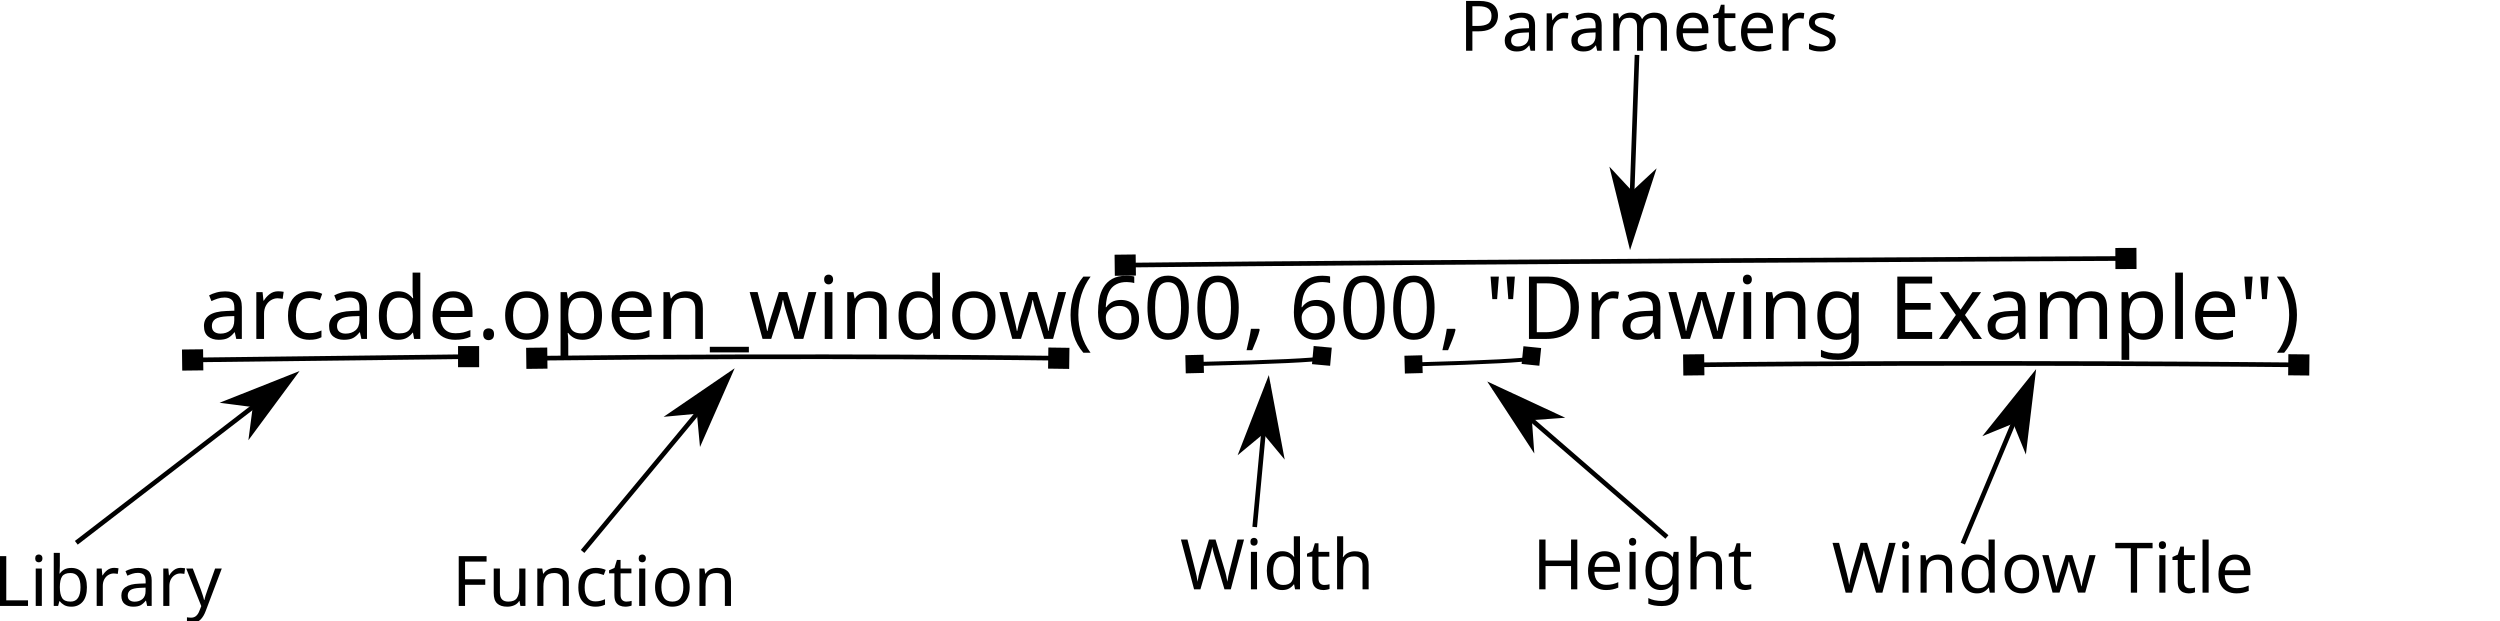
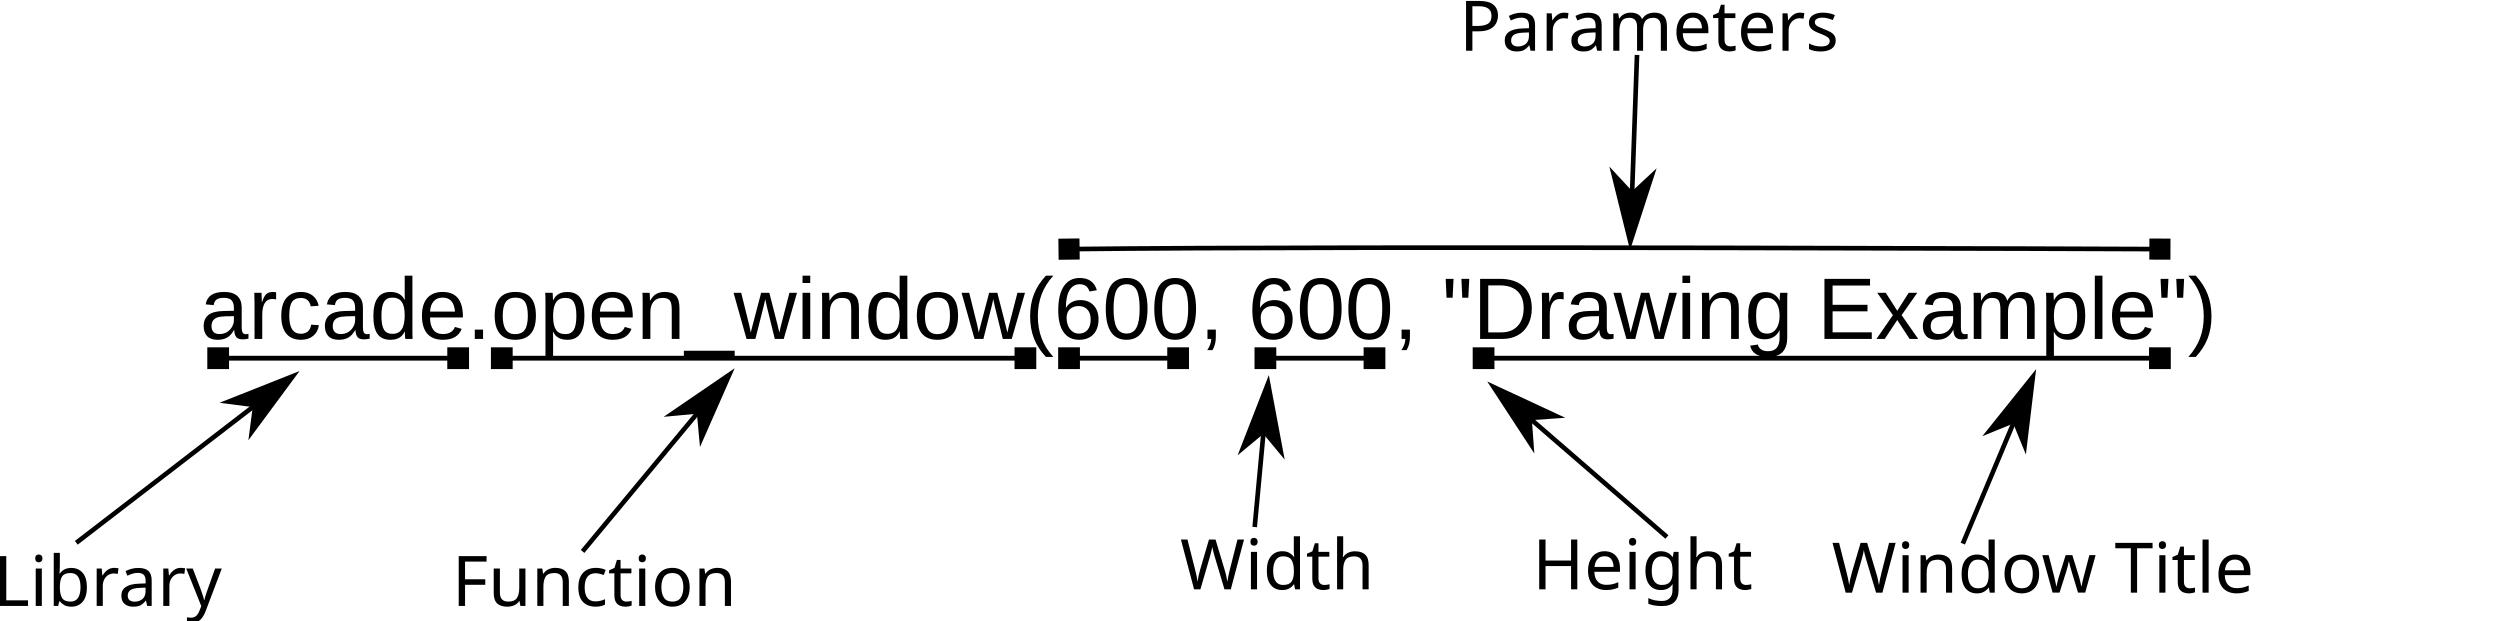
<svg xmlns="http://www.w3.org/2000/svg" width="151.591mm" height="37.595mm" viewBox="0 0 537.133 133.209" id="svg2" version="1.1">
  <defs id="defs4">
    <marker orient="auto" refY="0" refX="0" id="marker6206" style="overflow:visible">
      <path id="path6208" d="M -5,-5 -5,5 5,5 5,-5 -5,-5 Z" style="fill:#000000;fill-opacity:1;fill-rule:evenodd;stroke:#000000;stroke-width:1pt;stroke-opacity:1" transform="scale(0.4,0.4)" />
    </marker>
    <marker orient="auto" refY="0" refX="0" id="SquareL" style="overflow:visible">
      <path id="path4264" d="M -5,-5 -5,5 5,5 5,-5 -5,-5 Z" style="fill:#000000;fill-opacity:1;fill-rule:evenodd;stroke:#000000;stroke-width:1pt;stroke-opacity:1" transform="scale(0.8,0.8)" />
    </marker>
    <marker orient="auto" refY="0" refX="0" id="SquareM" style="overflow:visible">
      <path id="path4267" d="M -5,-5 -5,5 5,5 5,-5 -5,-5 Z" style="fill:#000000;fill-opacity:1;fill-rule:evenodd;stroke:#000000;stroke-width:1pt;stroke-opacity:1" transform="scale(0.4,0.4)" />
    </marker>
    <marker orient="auto" refY="0" refX="0" id="Arrow1Lstart" style="overflow:visible">
      <path id="path4194" d="M 0,0 5,-5 -12.5,0 5,5 0,0 Z" style="fill:#000000;fill-opacity:1;fill-rule:evenodd;stroke:#000000;stroke-width:1pt;stroke-opacity:1" transform="matrix(0.8,0,0,0.8,10,0)" />
    </marker>
    <marker orient="auto" refY="0" refX="0" id="Arrow1Lstart-1" style="overflow:visible">
      <path id="path4194-5" d="M 0,0 5,-5 -12.5,0 5,5 0,0 Z" style="fill:#000000;fill-opacity:1;fill-rule:evenodd;stroke:#000000;stroke-width:1pt;stroke-opacity:1" transform="matrix(0.8,0,0,0.8,10,0)" />
    </marker>
    <marker orient="auto" refY="0" refX="0" id="Arrow1Lstart-1-1" style="overflow:visible">
      <path id="path4194-5-5" d="M 0,0 5,-5 -12.5,0 5,5 0,0 Z" style="fill:#000000;fill-opacity:1;fill-rule:evenodd;stroke:#000000;stroke-width:1pt;stroke-opacity:1" transform="matrix(0.8,0,0,0.8,10,0)" />
    </marker>
    <marker orient="auto" refY="0" refX="0" id="Arrow1Lstart-1-6" style="overflow:visible">
      <path id="path4194-5-9" d="M 0,0 5,-5 -12.5,0 5,5 0,0 Z" style="fill:#000000;fill-opacity:1;fill-rule:evenodd;stroke:#000000;stroke-width:1pt;stroke-opacity:1" transform="matrix(0.8,0,0,0.8,10,0)" />
    </marker>
    <marker orient="auto" refY="0" refX="0" id="Arrow1Lstart-1-10" style="overflow:visible">
      <path id="path4194-5-8" d="M 0,0 5,-5 -12.5,0 5,5 0,0 Z" style="fill:#000000;fill-opacity:1;fill-rule:evenodd;stroke:#000000;stroke-width:1pt;stroke-opacity:1" transform="matrix(0.8,0,0,0.8,10,0)" />
    </marker>
    <marker orient="auto" refY="0" refX="0" id="Arrow1Lstart-1-9" style="overflow:visible">
      <path id="path4194-5-3" d="M 0,0 5,-5 -12.5,0 5,5 0,0 Z" style="fill:#000000;fill-opacity:1;fill-rule:evenodd;stroke:#000000;stroke-width:1pt;stroke-opacity:1" transform="matrix(0.8,0,0,0.8,10,0)" />
    </marker>
    <marker orient="auto" refY="0" refX="0" id="SquareM-5" style="overflow:visible">
      <path id="path4267-6" d="M -5,-5 -5,5 5,5 5,-5 -5,-5 Z" style="fill:#000000;fill-opacity:1;fill-rule:evenodd;stroke:#000000;stroke-width:1pt;stroke-opacity:1" transform="scale(0.4,0.4)" />
    </marker>
    <marker orient="auto" refY="0" refX="0" id="marker6206-7" style="overflow:visible">
      <path id="path6208-1" d="M -5,-5 -5,5 5,5 5,-5 -5,-5 Z" style="fill:#000000;fill-opacity:1;fill-rule:evenodd;stroke:#000000;stroke-width:1pt;stroke-opacity:1" transform="scale(0.4,0.4)" />
    </marker>
    <marker orient="auto" refY="0" refX="0" id="SquareM-4" style="overflow:visible">
      <path id="path4267-61" d="M -5,-5 -5,5 5,5 5,-5 -5,-5 Z" style="fill:#000000;fill-opacity:1;fill-rule:evenodd;stroke:#000000;stroke-width:1pt;stroke-opacity:1" transform="scale(0.4,0.4)" />
    </marker>
    <marker orient="auto" refY="0" refX="0" id="marker6206-8" style="overflow:visible">
      <path id="path6208-6" d="M -5,-5 -5,5 5,5 5,-5 -5,-5 Z" style="fill:#000000;fill-opacity:1;fill-rule:evenodd;stroke:#000000;stroke-width:1pt;stroke-opacity:1" transform="scale(0.4,0.4)" />
    </marker>
    <marker orient="auto" refY="0" refX="0" id="SquareM-0" style="overflow:visible">
      <path id="path4267-9" d="M -5,-5 -5,5 5,5 5,-5 -5,-5 Z" style="fill:#000000;fill-opacity:1;fill-rule:evenodd;stroke:#000000;stroke-width:1pt;stroke-opacity:1" transform="scale(0.4,0.4)" />
    </marker>
    <marker orient="auto" refY="0" refX="0" id="marker6206-74" style="overflow:visible">
      <path id="path6208-0" d="M -5,-5 -5,5 5,5 5,-5 -5,-5 Z" style="fill:#000000;fill-opacity:1;fill-rule:evenodd;stroke:#000000;stroke-width:1pt;stroke-opacity:1" transform="scale(0.4,0.4)" />
    </marker>
    <marker orient="auto" refY="0" refX="0" id="SquareM-7" style="overflow:visible">
      <path id="path4267-8" d="M -5,-5 -5,5 5,5 5,-5 -5,-5 Z" style="fill:#000000;fill-opacity:1;fill-rule:evenodd;stroke:#000000;stroke-width:1pt;stroke-opacity:1" transform="scale(0.4,0.4)" />
    </marker>
    <marker orient="auto" refY="0" refX="0" id="marker6206-1" style="overflow:visible">
      <path id="path6208-03" d="M -5,-5 -5,5 5,5 5,-5 -5,-5 Z" style="fill:#000000;fill-opacity:1;fill-rule:evenodd;stroke:#000000;stroke-width:1pt;stroke-opacity:1" transform="scale(0.4,0.4)" />
    </marker>
    <marker orient="auto" refY="0" refX="0" id="SquareM-3" style="overflow:visible">
      <path id="path4267-4" d="M -5,-5 -5,5 5,5 5,-5 -5,-5 Z" style="fill:#000000;fill-opacity:1;fill-rule:evenodd;stroke:#000000;stroke-width:1pt;stroke-opacity:1" transform="scale(0.4,0.4)" />
    </marker>
    <marker orient="auto" refY="0" refX="0" id="marker6206-78" style="overflow:visible">
      <path id="path6208-66" d="M -5,-5 -5,5 5,5 5,-5 -5,-5 Z" style="fill:#000000;fill-opacity:1;fill-rule:evenodd;stroke:#000000;stroke-width:1pt;stroke-opacity:1" transform="scale(0.4,0.4)" />
    </marker>
    <marker orient="auto" refY="0" refX="0" id="SquareM-0-4" style="overflow:visible">
      <path id="path4267-9-9" d="M -5,-5 -5,5 5,5 5,-5 -5,-5 Z" style="fill:#000000;fill-opacity:1;fill-rule:evenodd;stroke:#000000;stroke-width:1pt;stroke-opacity:1" transform="scale(0.4,0.4)" />
    </marker>
    <marker orient="auto" refY="0" refX="0" id="marker6206-74-3" style="overflow:visible">
      <path id="path6208-0-5" d="M -5,-5 -5,5 5,5 5,-5 -5,-5 Z" style="fill:#000000;fill-opacity:1;fill-rule:evenodd;stroke:#000000;stroke-width:1pt;stroke-opacity:1" transform="scale(0.4,0.4)" />
    </marker>
    <marker orient="auto" refY="0" refX="0" id="SquareM-0-4-5" style="overflow:visible">
      <path id="path4267-9-9-9" d="M -5,-5 -5,5 5,5 5,-5 -5,-5 Z" style="fill:#000000;fill-opacity:1;fill-rule:evenodd;stroke:#000000;stroke-width:1pt;stroke-opacity:1" transform="scale(0.4,0.4)" />
    </marker>
    <marker orient="auto" refY="0" refX="0" id="marker6206-74-3-6" style="overflow:visible">
      <path id="path6208-0-5-1" d="M -5,-5 -5,5 5,5 5,-5 -5,-5 Z" style="fill:#000000;fill-opacity:1;fill-rule:evenodd;stroke:#000000;stroke-width:1pt;stroke-opacity:1" transform="scale(0.4,0.4)" />
    </marker>
+     <marker orient="auto" refY="0" refX="0" id="marker6206-3" style="overflow:visible">
+       <path id="path6208-5" d="M -5,-5 V 5 H 5 V -5 Z" style="fill:#000000;fill-opacity:1;fill-rule:evenodd;stroke:#000000;stroke-width:1pt;stroke-opacity:1" transform="scale(0.4)" />
+     </marker>
+     <marker orient="auto" refY="0" refX="0" id="marker2338" style="overflow:visible">
+       <path id="path2336" d="M -5,-5 V 5 H 5 V -5 Z" style="fill:#000000;fill-opacity:1;fill-rule:evenodd;stroke:#000000;stroke-width:1pt;stroke-opacity:1" transform="scale(0.4)" />
+     </marker>
+     <marker orient="auto" refY="0" refX="0" id="marker6206-3-3" style="overflow:visible">
+       <path id="path6208-5-9" d="M -5,-5 V 5 H 5 V -5 Z" style="fill:#000000;fill-opacity:1;fill-rule:evenodd;stroke:#000000;stroke-width:1pt;stroke-opacity:1" transform="scale(0.4)" />
+     </marker>
+     <marker orient="auto" refY="0" refX="0" id="marker3251" style="overflow:visible">
+       <path id="path3249" d="M -5,-5 V 5 H 5 V -5 Z" style="fill:#000000;fill-opacity:1;fill-rule:evenodd;stroke:#000000;stroke-width:1pt;stroke-opacity:1" transform="scale(0.4)" />
+     </marker>
+     <marker orient="auto" refY="0" refX="0" id="marker6206-9" style="overflow:visible">
+       <path id="path6208-8" d="M -5,-5 V 5 H 5 V -5 Z" style="fill:#000000;fill-opacity:1;fill-rule:evenodd;stroke:#000000;stroke-width:1pt;stroke-opacity:1" transform="scale(0.4)" />
+     </marker>
+     <marker orient="auto" refY="0" refX="0" id="marker3592" style="overflow:visible">
+       <path id="path3590" d="M -5,-5 V 5 H 5 V -5 Z" style="fill:#000000;fill-opacity:1;fill-rule:evenodd;stroke:#000000;stroke-width:1pt;stroke-opacity:1" transform="scale(0.4)" />
+     </marker>
+     <marker orient="auto" refY="0" refX="0" id="marker6206-9-2" style="overflow:visible">
+       <path id="path6208-8-1" d="M -5,-5 V 5 H 5 V -5 Z" style="fill:#000000;fill-opacity:1;fill-rule:evenodd;stroke:#000000;stroke-width:1pt;stroke-opacity:1" transform="scale(0.4)" />
+     </marker>
+     <marker orient="auto" refY="0" refX="0" id="marker4213" style="overflow:visible">
+       <path id="path4211" d="M -5,-5 V 5 H 5 V -5 Z" style="fill:#000000;fill-opacity:1;fill-rule:evenodd;stroke:#000000;stroke-width:1pt;stroke-opacity:1" transform="scale(0.4)" />
+     </marker>
+     <marker orient="auto" refY="0" refX="0" id="marker6206-9-3" style="overflow:visible">
+       <path id="path6208-8-8" d="M -5,-5 V 5 H 5 V -5 Z" style="fill:#000000;fill-opacity:1;fill-rule:evenodd;stroke:#000000;stroke-width:1pt;stroke-opacity:1" transform="scale(0.4)" />
+     </marker>
+     <marker orient="auto" refY="0" refX="0" id="marker4730" style="overflow:visible">
+       <path id="path4728" d="M -5,-5 V 5 H 5 V -5 Z" style="fill:#000000;fill-opacity:1;fill-rule:evenodd;stroke:#000000;stroke-width:1pt;stroke-opacity:1" transform="scale(0.4)" />
+     </marker>
+     <marker orient="auto" refY="0" refX="0" id="marker6206-9-3-3" style="overflow:visible">
+       <path id="path6208-8-8-5" d="M -5,-5 V 5 H 5 V -5 Z" style="fill:#000000;fill-opacity:1;fill-rule:evenodd;stroke:#000000;stroke-width:1pt;stroke-opacity:1" transform="scale(0.4)" />
+     </marker>
+     <marker orient="auto" refY="0" refX="0" id="marker5275" style="overflow:visible">
+       <path id="path5273" d="M -5,-5 V 5 H 5 V -5 Z" style="fill:#000000;fill-opacity:1;fill-rule:evenodd;stroke:#000000;stroke-width:1pt;stroke-opacity:1" transform="scale(0.4)" />
+     </marker>
  </defs>
  <g id="layer1" transform="translate(-75.75059,-32.17073)">
-     <flowRoot xml:space="preserve" id="flowRoot4156" style="font-style:normal;font-weight:normal;font-size:40px;line-height:125%;font-family:sans-serif;letter-spacing:0px;word-spacing:0px;fill:#000000;fill-opacity:1;stroke:none;stroke-width:1px;stroke-linecap:butt;stroke-linejoin:miter;stroke-opacity:1">
+     <flowRoot xml:space="preserve" id="flowRoot4156" style="font-style:normal;font-weight:normal;line-height:0.01%;font-family:sans-serif;letter-spacing:0px;word-spacing:0px;fill:#000000;fill-opacity:1;stroke:none;stroke-width:1px;stroke-linecap:butt;stroke-linejoin:miter;stroke-opacity:1">
      <flowRegion id="flowRegion4158">
        <rect id="rect4160" width="288.571" height="115" x="93.571" y="160.934" />
      </flowRegion>
-       <flowPara id="flowPara4162" />
+       <flowPara id="flowPara4162" style="font-size:40px;line-height:1.25"> </flowPara>
    </flowRoot>
-     <text xml:space="preserve" style="font-style:normal;font-weight:normal;font-size:40px;line-height:125%;font-family:sans-serif;letter-spacing:0px;word-spacing:0px;fill:#000000;fill-opacity:1;stroke:none;stroke-width:1px;stroke-linecap:butt;stroke-linejoin:miter;stroke-opacity:1" x="74.286" y="162.362" id="text4164">
-       <tspan id="tspan4166" x="74.286" y="162.362" style="font-size:15px">Library</tspan>
+     <text xml:space="preserve" style="font-style:normal;font-weight:normal;line-height:0%;font-family:sans-serif;letter-spacing:0px;word-spacing:0px;fill:#000000;fill-opacity:1;stroke:none;stroke-width:1px;stroke-linecap:butt;stroke-linejoin:miter;stroke-opacity:1" x="74.286" y="162.362" id="text4164">
+       <tspan id="tspan4166" x="74.286" y="162.362" style="font-size:15px;line-height:1.25">Library</tspan>
    </text>
-     <text xml:space="preserve" style="font-style:normal;font-variant:normal;font-weight:normal;font-stretch:normal;font-size:15px;line-height:125%;font-family:sans-serif;-inkscape-font-specification:'sans-serif, Normal';text-align:start;letter-spacing:0px;word-spacing:0px;writing-mode:lr-tb;text-anchor:start;fill:#000000;fill-opacity:1;stroke:none;stroke-width:1px;stroke-linecap:butt;stroke-linejoin:miter;stroke-opacity:1" x="172.857" y="162.362" id="text4168">
-       <tspan id="tspan4170" x="172.857" y="162.362">Function</tspan>
+     <text xml:space="preserve" style="font-style:normal;font-variant:normal;font-weight:normal;font-stretch:normal;line-height:0%;font-family:sans-serif;-inkscape-font-specification:'sans-serif, Normal';text-align:start;letter-spacing:0px;word-spacing:0px;writing-mode:lr-tb;text-anchor:start;fill:#000000;fill-opacity:1;stroke:none;stroke-width:1px;stroke-linecap:butt;stroke-linejoin:miter;stroke-opacity:1" x="172.857" y="162.362" id="text4168">
+       <tspan id="tspan4170" x="172.857" y="162.362" style="font-size:15px;line-height:1.25">Function</tspan>
    </text>
-     <text xml:space="preserve" style="font-style:normal;font-variant:normal;font-weight:normal;font-stretch:normal;font-size:15px;line-height:125%;font-family:sans-serif;-inkscape-font-specification:'sans-serif, Normal';text-align:start;letter-spacing:0px;word-spacing:0px;writing-mode:lr-tb;text-anchor:start;fill:#000000;fill-opacity:1;stroke:none;stroke-width:1px;stroke-linecap:butt;stroke-linejoin:miter;stroke-opacity:1" x="389.286" y="43.076" id="text4172">
-       <tspan id="tspan4174" x="389.286" y="43.076">Parameters</tspan>
+     <text xml:space="preserve" style="font-style:normal;font-variant:normal;font-weight:normal;font-stretch:normal;line-height:0%;font-family:sans-serif;-inkscape-font-specification:'sans-serif, Normal';text-align:start;letter-spacing:0px;word-spacing:0px;writing-mode:lr-tb;text-anchor:start;fill:#000000;fill-opacity:1;stroke:none;stroke-width:1px;stroke-linecap:butt;stroke-linejoin:miter;stroke-opacity:1" x="389.286" y="43.076" id="text4172">
+       <tspan id="tspan4174" x="389.286" y="43.076" style="font-size:15px;line-height:1.25">Parameters</tspan>
    </text>
-     <text xml:space="preserve" style="font-style:normal;font-variant:normal;font-weight:normal;font-stretch:normal;font-size:15px;line-height:125%;font-family:sans-serif;-inkscape-font-specification:'sans-serif, Normal';text-align:start;letter-spacing:0px;word-spacing:0px;writing-mode:lr-tb;text-anchor:start;fill:#000000;fill-opacity:1;stroke:none;stroke-width:1px;stroke-linecap:butt;stroke-linejoin:miter;stroke-opacity:1" x="469.286" y="159.505" id="text4176">
-       <tspan id="tspan4178" x="469.286" y="159.505">Window Title</tspan>
+     <text xml:space="preserve" style="font-style:normal;font-variant:normal;font-weight:normal;font-stretch:normal;line-height:0%;font-family:sans-serif;-inkscape-font-specification:'sans-serif, Normal';text-align:start;letter-spacing:0px;word-spacing:0px;writing-mode:lr-tb;text-anchor:start;fill:#000000;fill-opacity:1;stroke:none;stroke-width:1px;stroke-linecap:butt;stroke-linejoin:miter;stroke-opacity:1" x="469.286" y="159.505" id="text4176">
+       <tspan id="tspan4178" x="469.286" y="159.505" style="font-size:15px;line-height:1.25">Window Title</tspan>
    </text>
-     <text xml:space="preserve" style="font-style:normal;font-variant:normal;font-weight:normal;font-stretch:normal;font-size:15px;line-height:125%;font-family:sans-serif;-inkscape-font-specification:'sans-serif, Normal';text-align:start;letter-spacing:0px;word-spacing:0px;writing-mode:lr-tb;text-anchor:start;fill:#000000;fill-opacity:1;stroke:none;stroke-width:1px;stroke-linecap:butt;stroke-linejoin:miter;stroke-opacity:1" x="329.286" y="158.791" id="text4180">
-       <tspan id="tspan4182" x="329.286" y="158.791">Width</tspan>
+     <text xml:space="preserve" style="font-style:normal;font-variant:normal;font-weight:normal;font-stretch:normal;line-height:0%;font-family:sans-serif;-inkscape-font-specification:'sans-serif, Normal';text-align:start;letter-spacing:0px;word-spacing:0px;writing-mode:lr-tb;text-anchor:start;fill:#000000;fill-opacity:1;stroke:none;stroke-width:1px;stroke-linecap:butt;stroke-linejoin:miter;stroke-opacity:1" x="329.286" y="158.791" id="text4180">
+       <tspan id="tspan4182" x="329.286" y="158.791" style="font-size:15px;line-height:1.25">Width</tspan>
    </text>
-     <text xml:space="preserve" style="font-style:normal;font-variant:normal;font-weight:normal;font-stretch:normal;font-size:15px;line-height:125%;font-family:sans-serif;-inkscape-font-specification:'sans-serif, Normal';text-align:start;letter-spacing:0px;word-spacing:0px;writing-mode:lr-tb;text-anchor:start;fill:#000000;fill-opacity:1;stroke:none;stroke-width:1px;stroke-linecap:butt;stroke-linejoin:miter;stroke-opacity:1" x="405" y="158.791" id="text4184">
-       <tspan id="tspan4186" x="405" y="158.791">Height</tspan>
+     <text xml:space="preserve" style="font-style:normal;font-variant:normal;font-weight:normal;font-stretch:normal;line-height:0%;font-family:sans-serif;-inkscape-font-specification:'sans-serif, Normal';text-align:start;letter-spacing:0px;word-spacing:0px;writing-mode:lr-tb;text-anchor:start;fill:#000000;fill-opacity:1;stroke:none;stroke-width:1px;stroke-linecap:butt;stroke-linejoin:miter;stroke-opacity:1" x="405" y="158.791" id="text4184">
+       <tspan id="tspan4186" x="405" y="158.791" style="font-size:15px;line-height:1.25">Height</tspan>
    </text>
    <path style="fill:none;fill-rule:evenodd;stroke:#000000;stroke-width:1px;stroke-linecap:butt;stroke-linejoin:miter;stroke-opacity:1;marker-start:url(#Arrow1Lstart)" d="M 138.571,113.076 92.143,148.791" id="path4188" />
    <path style="fill:none;fill-rule:evenodd;stroke:#000000;stroke-width:1px;stroke-linecap:butt;stroke-linejoin:miter;stroke-opacity:1;marker-start:url(#Arrow1Lstart-1)" d="M 232.352,112.789 200.923,150.647" id="path4188-6" />
    <path style="fill:none;fill-rule:evenodd;stroke:#000000;stroke-width:1px;stroke-linecap:butt;stroke-linejoin:miter;stroke-opacity:1;marker-start:url(#Arrow1Lstart-1-1)" d="m 426.04,83.974 1.429,-40" id="path4188-6-6" />
    <path style="fill:none;fill-rule:evenodd;stroke:#000000;stroke-width:1px;stroke-linecap:butt;stroke-linejoin:miter;stroke-opacity:1;marker-start:url(#Arrow1Lstart-1-6)" d="M 512.468,113.26 497.468,148.974" id="path4188-6-9" />
    <path style="fill:none;fill-rule:evenodd;stroke:#000000;stroke-width:1px;stroke-linecap:butt;stroke-linejoin:miter;stroke-opacity:1;marker-start:url(#Arrow1Lstart-1-10)" d="m 348.182,114.688 -2.857,30.714" id="path4188-6-7" />
    <path style="fill:none;fill-rule:evenodd;stroke:#000000;stroke-width:1px;stroke-linecap:butt;stroke-linejoin:miter;stroke-opacity:1;marker-start:url(#Arrow1Lstart-1-9)" d="m 396.754,115.403 37.143,32.143" id="path4188-6-2" />
-     <path style="fill:none;fill-rule:evenodd;stroke:#000000;stroke-width:1px;stroke-linecap:butt;stroke-linejoin:miter;stroke-opacity:1;marker-start:url(#SquareM);marker-end:url(#marker6206)" d="m 117.143,109.505 c 60.714,-0.714 59.286,-0.714 59.286,-0.714" id="path6068" />
-     <path style="fill:none;fill-rule:evenodd;stroke:#000000;stroke-width:1px;stroke-linecap:butt;stroke-linejoin:miter;stroke-opacity:1;marker-start:url(#SquareM-5);marker-end:url(#marker6206-7)" d="m 191.085,109.135 c 60.714,-0.714 112.143,0 112.143,0" id="path6068-3" />
-     <path style="fill:none;fill-rule:evenodd;stroke:#000000;stroke-width:1px;stroke-linecap:butt;stroke-linejoin:miter;stroke-opacity:1;marker-start:url(#SquareM-4);marker-end:url(#marker6206-8)" d="M 317.513,89.135 C 378.227,88.42 532.513,87.706 532.513,87.706" id="path6068-7" />
-     <path style="fill:none;fill-rule:evenodd;stroke:#000000;stroke-width:1px;stroke-linecap:butt;stroke-linejoin:miter;stroke-opacity:1;marker-start:url(#SquareM-0);marker-end:url(#marker6206-74)" d="m 439.656,110.563 c 60.714,-0.714 130,0 130,0" id="path6068-78" />
-     <path style="fill:none;fill-rule:evenodd;stroke:#000000;stroke-width:0.862px;stroke-linecap:butt;stroke-linejoin:miter;stroke-opacity:1;marker-start:url(#SquareM-0-4);marker-end:url(#marker6206-74-3)" d="m 332.421,110.387 c 36.887,-0.874 27.34,-1.747 27.34,-1.747" id="path6068-78-0" />
-     <path style="fill:none;fill-rule:evenodd;stroke:#000000;stroke-width:0.844px;stroke-linecap:butt;stroke-linejoin:miter;stroke-opacity:1;marker-start:url(#SquareM-0-4-5);marker-end:url(#marker6206-74-3-6)" d="m 379.457,110.462 c 34.158,-0.904 25.317,-1.807 25.317,-1.807" id="path6068-78-0-2" />
-     <text xml:space="preserve" style="font-style:normal;font-weight:normal;font-size:40px;line-height:125%;font-family:sans-serif;letter-spacing:0px;word-spacing:0px;fill:#000000;fill-opacity:1;stroke:none;stroke-width:1px;stroke-linecap:butt;stroke-linejoin:miter;stroke-opacity:1" x="118.709" y="104.991" id="text11445">
-       <tspan id="tspan11447" style="font-size:18.75px" x="118.709" y="104.991">arcade.open_window(600, 600, "Drawing Example")</tspan>
+     <path style="fill:none;fill-rule:evenodd;stroke:#000000;stroke-width:1px;stroke-linecap:butt;stroke-linejoin:miter;stroke-opacity:1;marker-start:url(#SquareM-4);marker-end:url(#marker6206-8)" d="m 305.438,85.692 c 60.714,-0.714 234.375,0 234.375,0" id="path6068-7" />
+     <text xml:space="preserve" style="font-style:normal;font-weight:normal;line-height:0%;font-family:sans-serif;letter-spacing:0px;word-spacing:0px;fill:#000000;fill-opacity:1;stroke:none;stroke-width:1px;stroke-linecap:butt;stroke-linejoin:miter;stroke-opacity:1" x="118.709" y="104.991" id="text11445">
+       <tspan id="tspan11447" style="font-size:18.75px;line-height:1.25;-inkscape-font-specification:Arial;font-family:Arial;font-weight:normal;font-style:normal;font-stretch:normal;font-variant:normal" x="118.709" y="104.991">arcade.open_window(600, 600, "Drawing Example")</tspan>
    </text>
+     <path style="fill:none;fill-rule:evenodd;stroke:#000000;stroke-width:1.031;stroke-linecap:butt;stroke-linejoin:miter;stroke-miterlimit:4;stroke-dasharray:none;stroke-opacity:1;marker-start:url(#marker6206);marker-end:url(#marker6206)" d="m 122.626,109.13 51.562,0" id="path2276" />
+     <path style="fill:none;fill-rule:evenodd;stroke:#000000;stroke-width:1.031;stroke-linecap:butt;stroke-linejoin:miter;stroke-miterlimit:4;stroke-dasharray:none;stroke-opacity:1;marker-start:url(#marker6206-3);marker-end:url(#marker6206-3)" d="m 183.563,109.13 h 112.5" id="path2276-1" />
+     <path style="fill:none;fill-rule:evenodd;stroke:#000000;stroke-width:1.031;stroke-linecap:butt;stroke-linejoin:miter;stroke-miterlimit:4;stroke-dasharray:none;stroke-opacity:1;marker-start:url(#marker6206-9);marker-end:url(#marker6206-9)" d="m 305.438,109.13 h 23.438" id="path2276-7" />
+     <path style="fill:none;fill-rule:evenodd;stroke:#000000;stroke-width:1.1;stroke-linecap:butt;stroke-linejoin:miter;stroke-miterlimit:4;stroke-dasharray:none;stroke-opacity:1;marker-start:url(#marker6206-9-2);marker-end:url(#marker6206-9-2)" d="M 2.493,2.493 H 32.493" id="path2276-7-7" />
+     <path style="fill:none;fill-rule:evenodd;stroke:#000000;stroke-width:1.031;stroke-linecap:butt;stroke-linejoin:miter;stroke-miterlimit:4;stroke-dasharray:none;stroke-opacity:1;marker-start:url(#marker6206-9-3);marker-end:url(#marker6206-9-3)" d="m 347.626,109.13 h 23.438" id="path2276-7-8" />
+     <path style="fill:none;fill-rule:evenodd;stroke:#000000;stroke-width:1.031;stroke-linecap:butt;stroke-linejoin:miter;stroke-miterlimit:4;stroke-dasharray:none;stroke-opacity:1;marker-start:url(#marker6206-9-3-3);marker-end:url(#marker6206-9-3-3)" d="m 394.501,109.13 h 145.312" id="path2276-7-8-6" />
  </g>
</svg>
